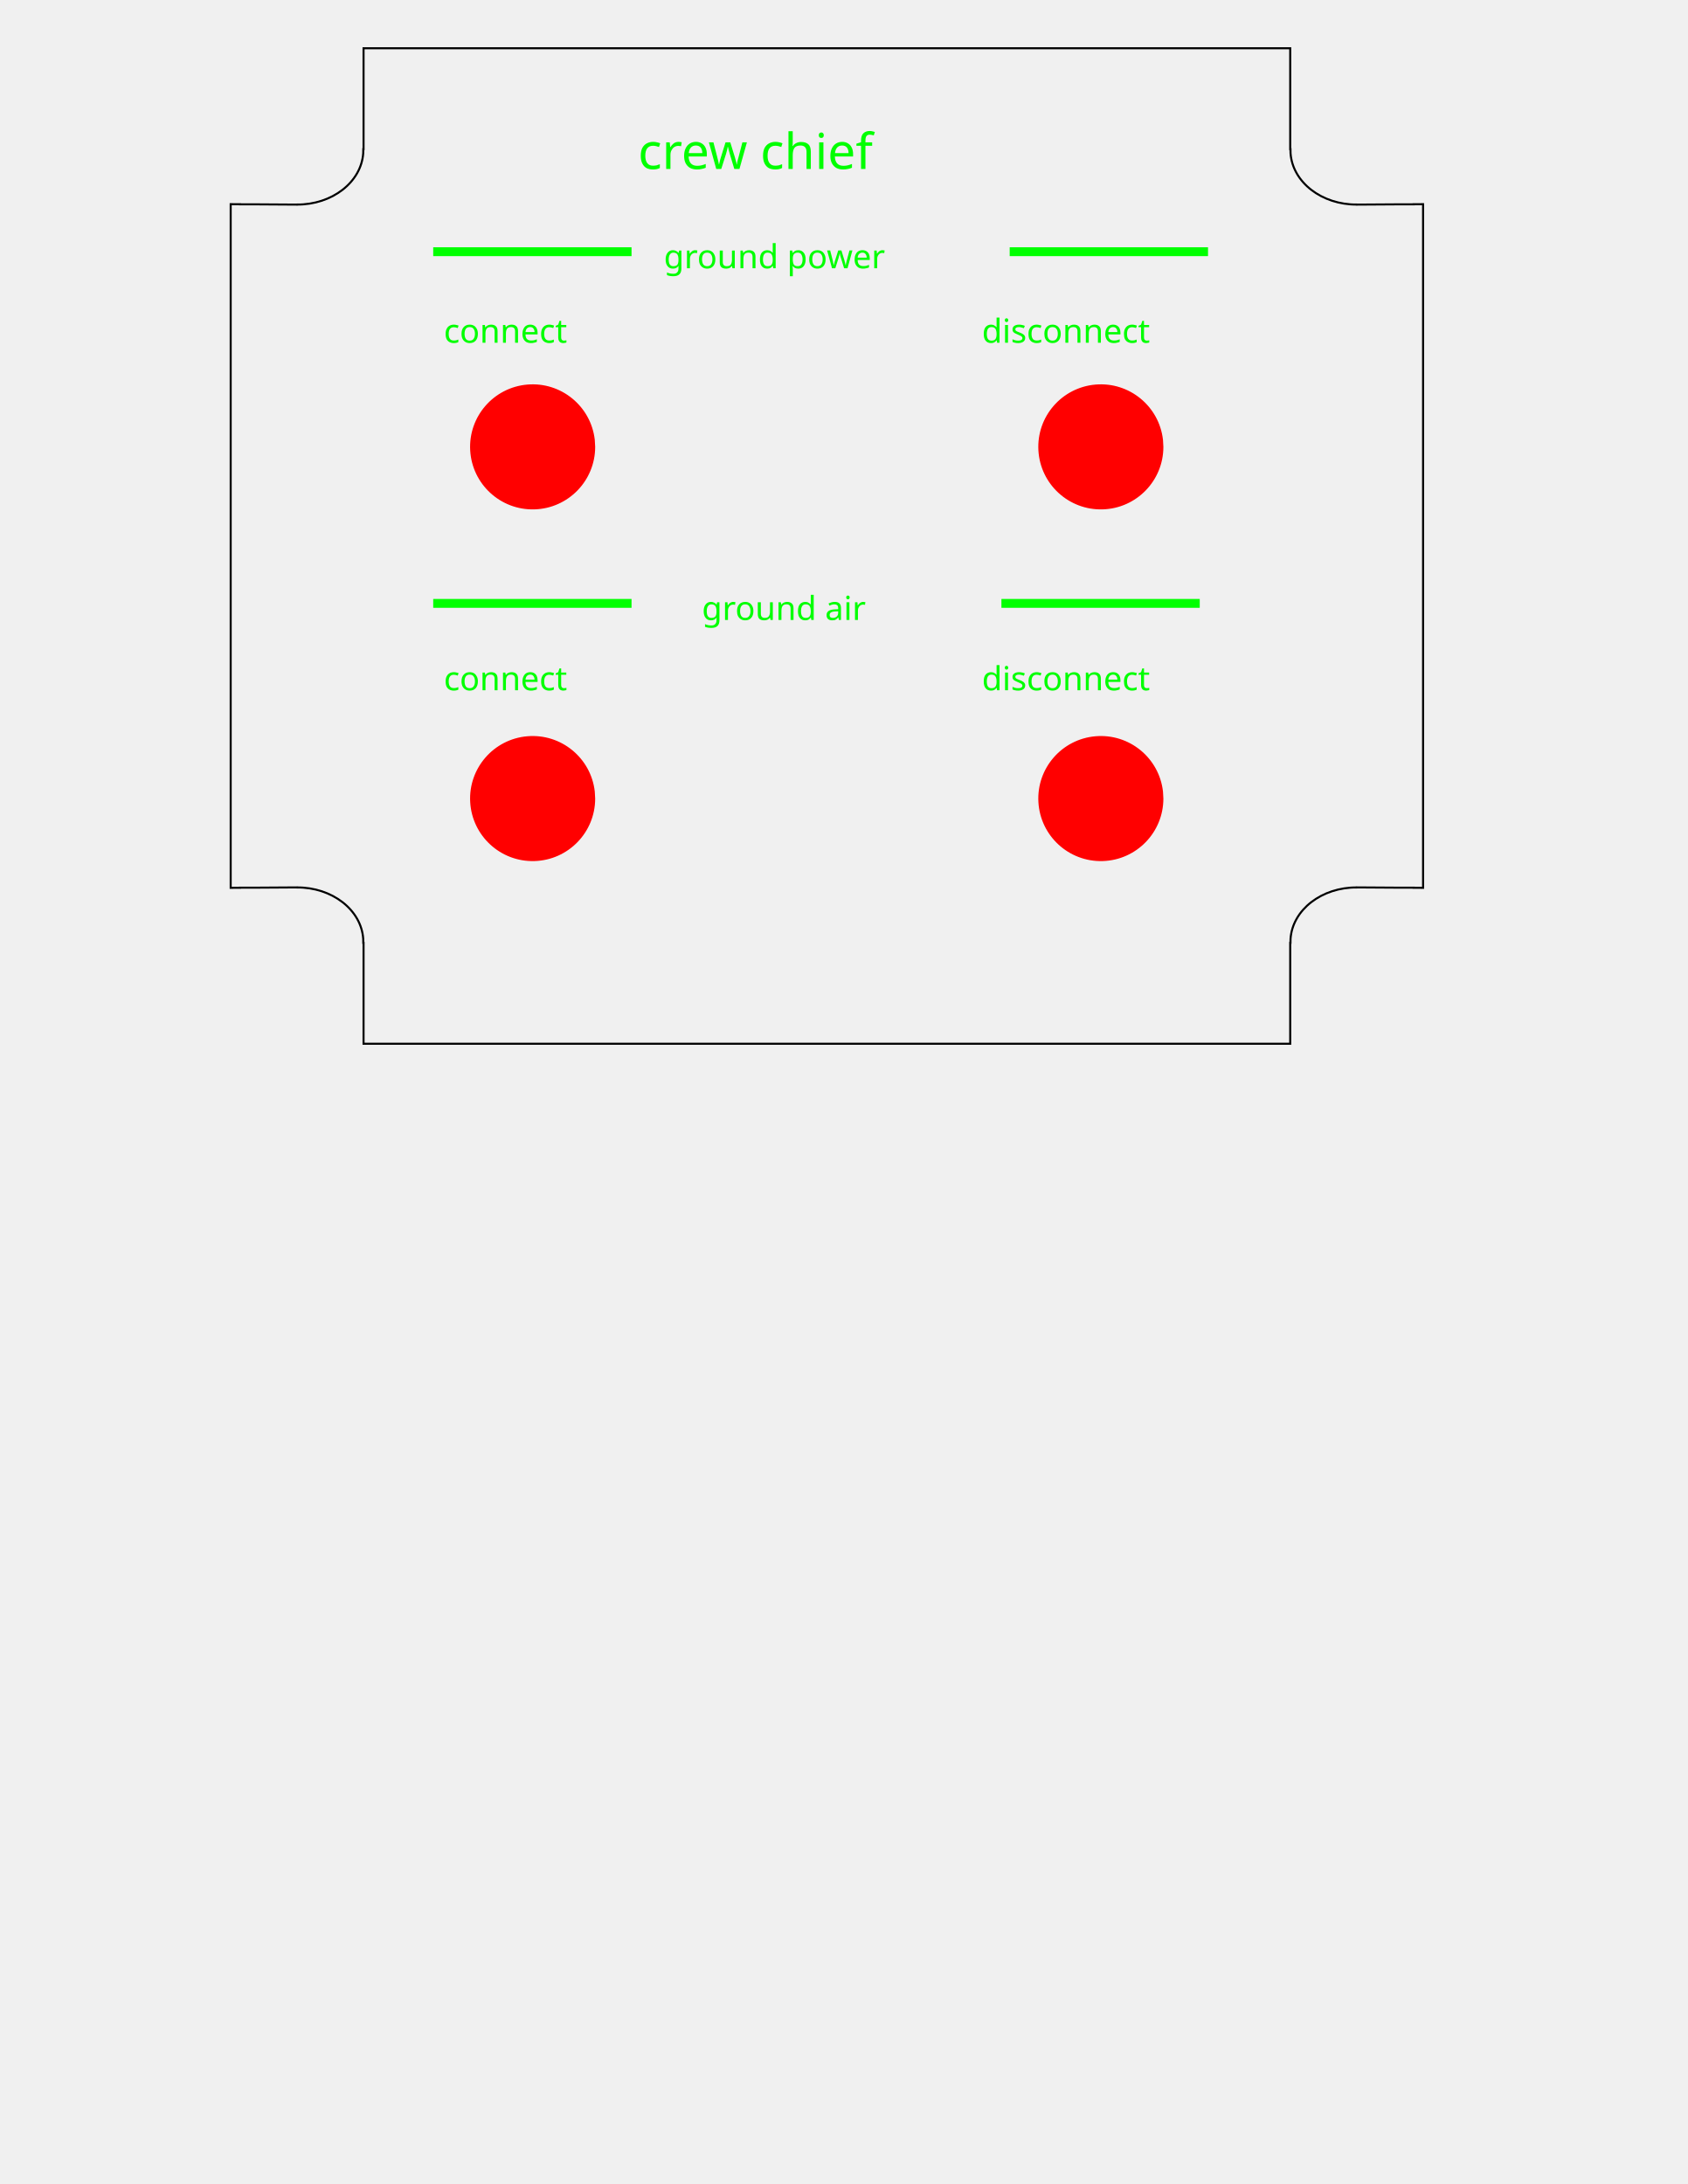
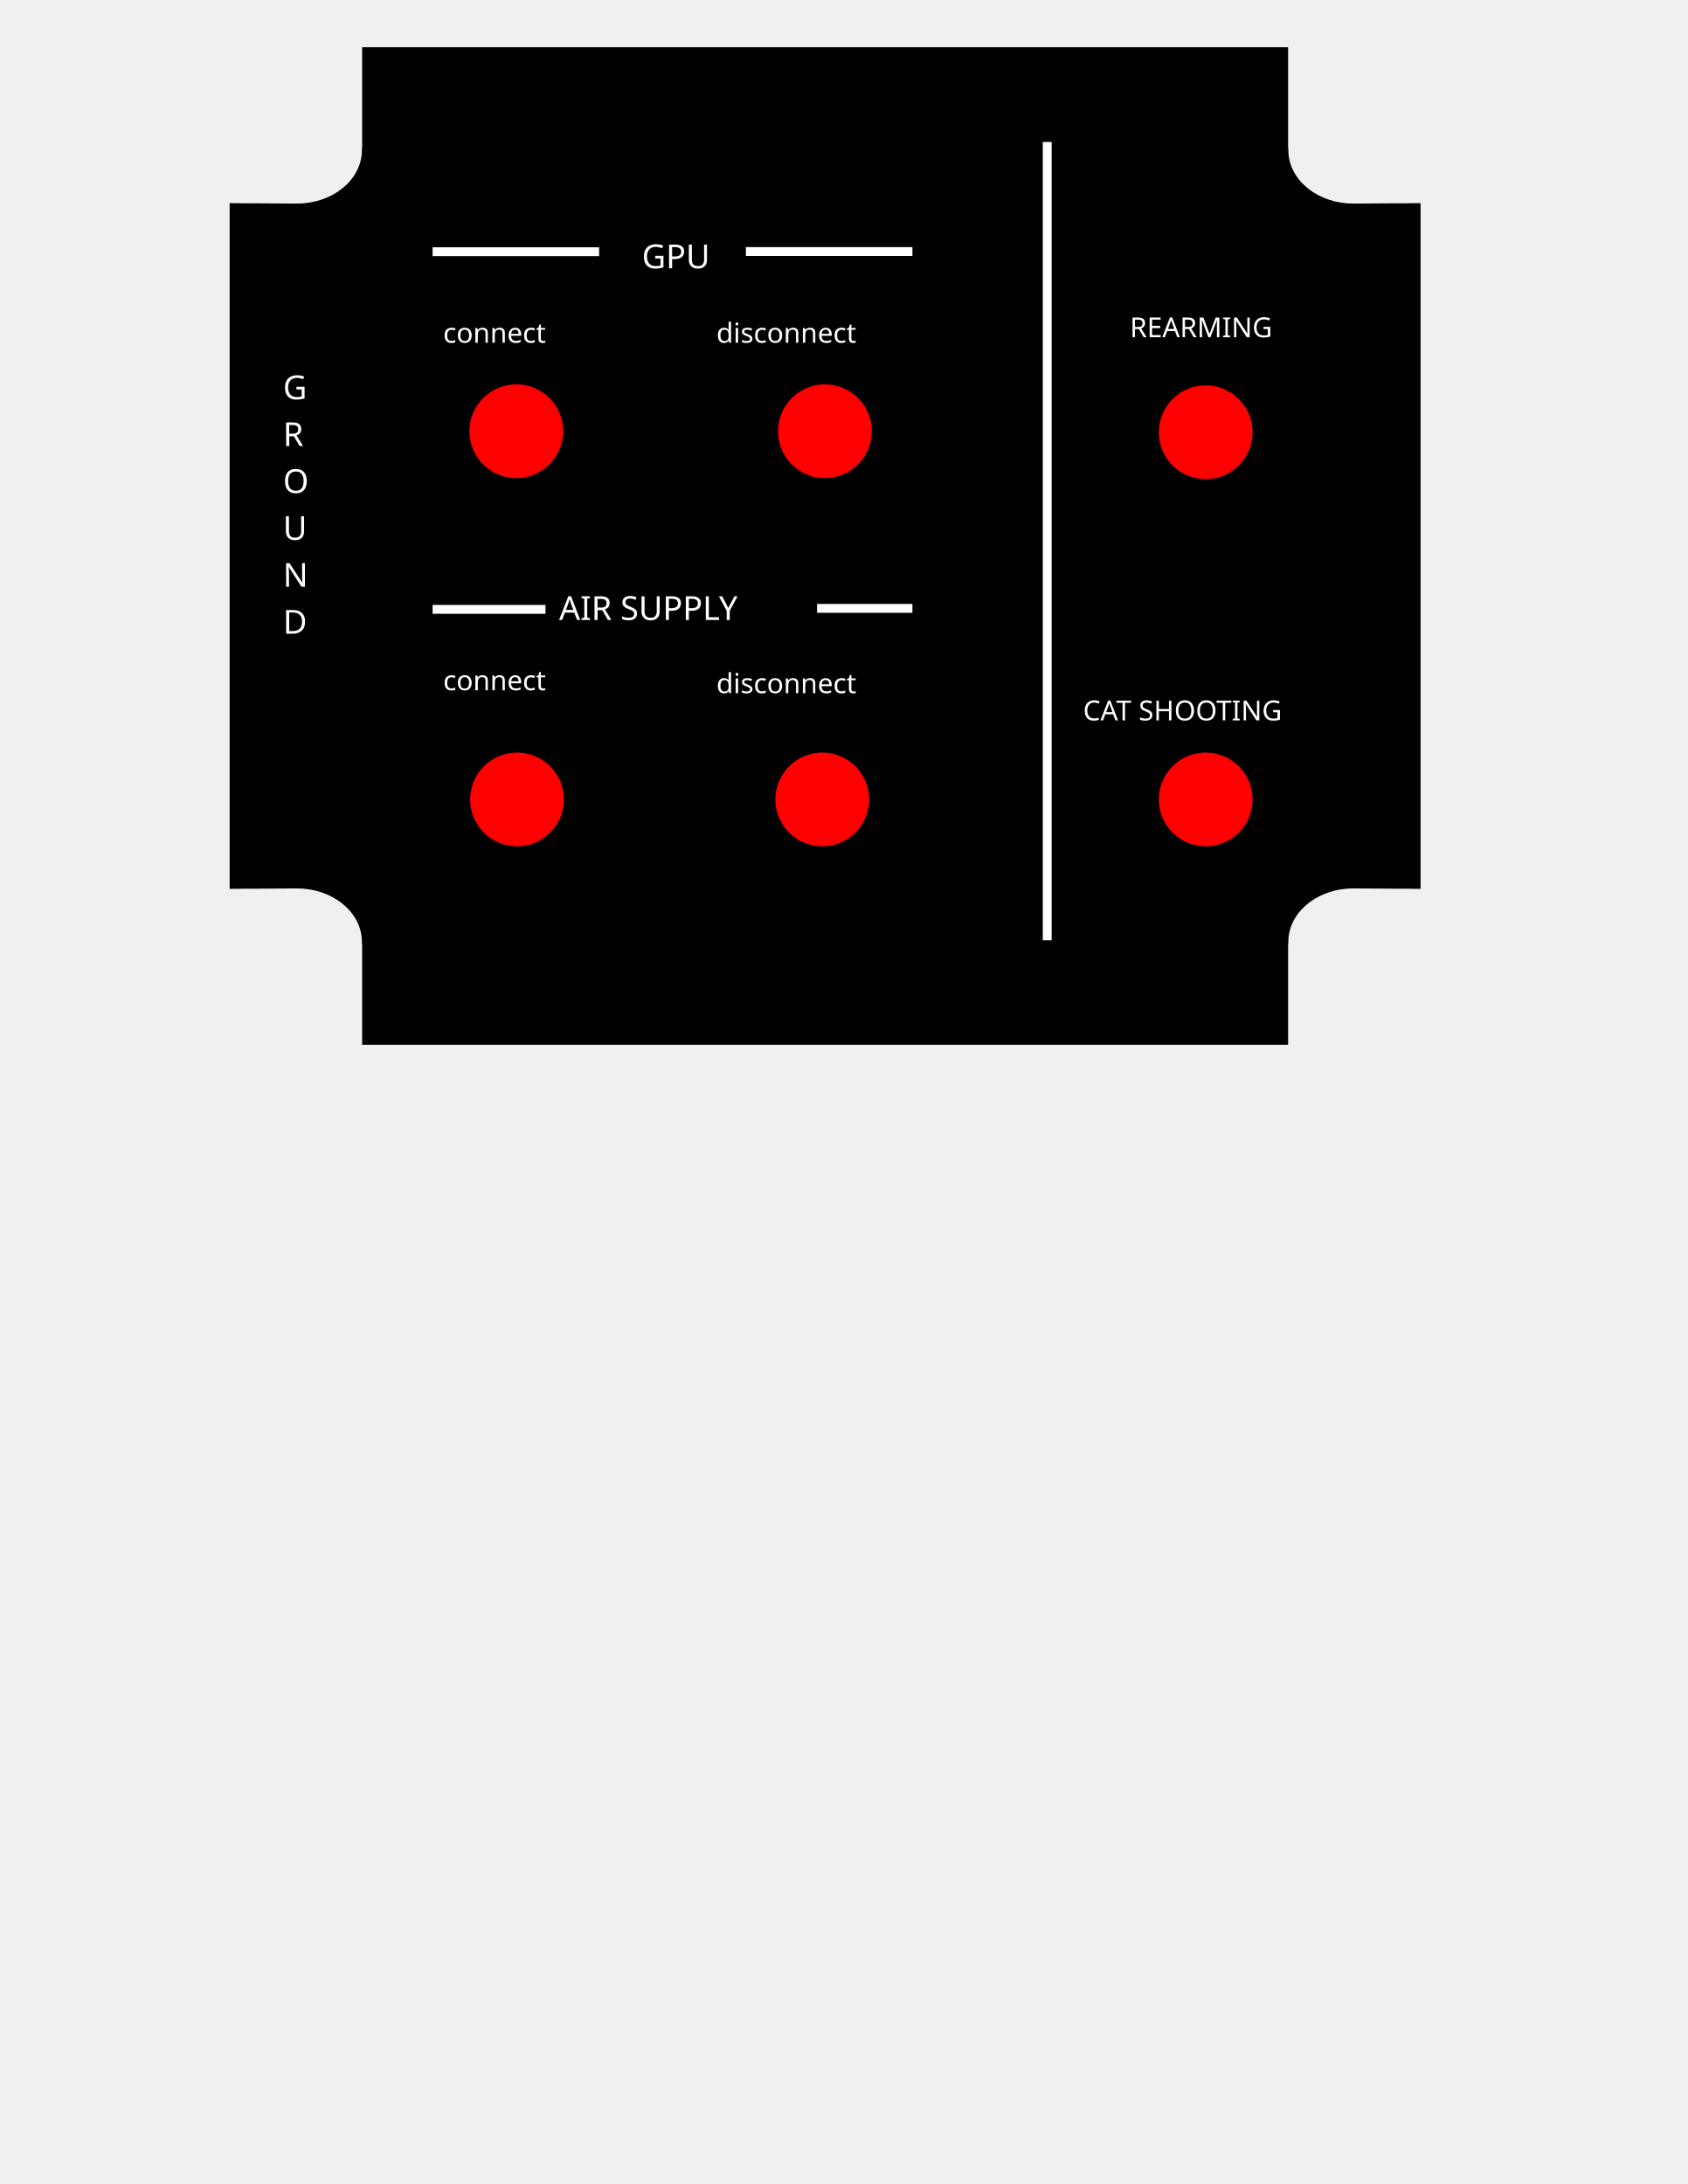
<svg xmlns="http://www.w3.org/2000/svg" width="8.5in" height="11in" viewBox="0 0 215.9 279.4" version="1.1" id="svg1685">
  <defs id="defs1679" />
  <g id="layer1">
-     <text xml:space="preserve" style="font-size:10.583px;line-height:1.25;font-family:'MS 33558';-inkscape-font-specification:'MS 33558, ';letter-spacing:0px;word-spacing:0px;fill:#00ff00;stroke-width:0.265" x="81.623" y="21.618" id="text2366">
-       <tspan id="tspan2364" x="81.623" y="21.618" style="font-size:6.35px;fill:#00ff00;stroke-width:0.265">crew chief</tspan>
+     <path id="rect4834" style="fill:#000000;fill-opacity:1;stroke:#000000;stroke-width:0.26" d="M 46.453,6.174 V 19.078 h -0.029 a 8.404,6.967 0 0 1 -0.013,0.522 8.404,6.967 0 0 1 -8.475,6.569 v 0.005 l -5.757,-0.037 -1.477,0.002 0.001,-0.011 -1.195,-0.008 v 87.46 l 1.195,-0.008 -0.001,-0.012 1.477,0.002 5.757,-0.037 v 0.005 a 8.404,6.967 0 0 1 8.475,6.57 8.404,6.967 0 0 1 0.013,0.522 h 0.029 v 12.904 H 164.637 v -12.904 h 0.029 a 8.404,6.967 0 0 1 0.013,-0.522 8.404,6.967 0 0 1 8.475,-6.57 v -0.005 l 5.757,0.037 1.477,-0.002 -0.001,0.011 1.195,0.008 V 26.12 l -1.195,0.008 0.001,0.011 -1.477,-0.002 -5.757,0.037 v -0.005 a 8.404,6.967 0 0 1 -8.475,-6.57 8.404,6.967 0 0 1 -0.013,-0.522 h -0.029 V 6.174 Z" />
+     <text xml:space="preserve" style="font-size:10.568px;line-height:1.25;font-family:'MS 33558';-inkscape-font-specification:'MS 33558, ';letter-spacing:0px;word-spacing:0px;fill:#ffffff;fill-opacity:1;stroke-width:0.264" x="36.094" y="51.116" id="text2366" transform="matrix(0.998514,-0.00312279,0.00313207,1.001478,0,0)">
+       <tspan x="36.094" y="51.116" style="font-style:normal;font-variant:normal;font-weight:normal;font-stretch:normal;font-size:4.233px;font-family:'MS 33558';-inkscape-font-specification:'MS 33558, Normal';font-variant-ligatures:normal;font-variant-caps:normal;font-variant-numeric:normal;font-variant-east-asian:normal;fill:#ffffff;fill-opacity:1;stroke-width:0.264" id="tspan857">G</tspan>
    </text>
-     <text xml:space="preserve" style="font-size:10.583px;line-height:1.25;font-family:'MS 33558';-inkscape-font-specification:'MS 33558, ';letter-spacing:0px;word-spacing:0px;fill:#00ff00;stroke-width:0.265" x="84.911" y="34.318" id="text2370">
-       <tspan id="tspan2368" x="84.911" y="34.318" style="font-size:4.233px;fill:#00ff00;stroke-width:0.265">ground power</tspan>
+     <text xml:space="preserve" style="font-style:normal;font-variant:normal;font-weight:normal;font-stretch:normal;font-size:4.233px;line-height:1.25;font-family:'MS 33558';-inkscape-font-specification:'MS 33558, Normal';font-variant-ligatures:normal;font-variant-caps:normal;font-variant-numeric:normal;font-variant-east-asian:normal;letter-spacing:0px;word-spacing:0px;fill:#ffffff;fill-opacity:1;stroke-width:0.264" x="82.222" y="34.267" id="text2370" transform="scale(0.9985189,1.001483)">
+       <tspan id="tspan2368" x="82.222" y="34.267" style="font-style:normal;font-variant:normal;font-weight:normal;font-stretch:normal;font-size:4.233px;font-family:'MS 33558';-inkscape-font-specification:'MS 33558, Normal';font-variant-ligatures:normal;font-variant-caps:normal;font-variant-numeric:normal;font-variant-east-asian:normal;fill:#ffffff;fill-opacity:1;stroke-width:0.264">GPU</tspan>
    </text>
-     <path style="fill:#ff0000;stroke:none;stroke-width:0.067" id="path3035" d="m 76.132,57.168 a 8,8 0 0 1 -7.772,7.997 8,8 0 0 1 -8.215,-7.541 8,8 0 0 1 7.305,-8.426 8,8 0 0 1 8.631,7.062" />
-     <path style="fill:#ff0000;stroke:none;stroke-width:0.067" id="path3035-2" d="m 148.814,57.168 a 8,8 0 0 1 -7.772,7.997 8,8 0 0 1 -8.215,-7.541 8,8 0 0 1 7.305,-8.426 8,8 0 0 1 8.631,7.062" />
-     <text xml:space="preserve" style="font-size:10.583px;line-height:1.25;font-family:'MS 33558';-inkscape-font-specification:'MS 33558, ';letter-spacing:0px;word-spacing:0px;fill:#00ff00;stroke-width:0.265" x="56.77" y="43.844" id="text2370-6">
-       <tspan id="tspan2368-09" x="56.77" y="43.844" style="font-size:4.233px;fill:#00ff00;stroke-width:0.265">connect</tspan>
+     <path style="fill:#ff0000;stroke:none;stroke-width:0.05" id="path3035" d="m 72.041,55.168 a 6,6 0 0 1 -5.829,5.998 6,6 0 0 1 -6.161,-5.656 6,6 0 0 1 5.478,-6.32 6,6 0 0 1 6.473,5.296" />
+     <text xml:space="preserve" style="font-size:3.528px;line-height:1.25;font-family:'MS 33558';-inkscape-font-specification:'MS 33558, Normal';letter-spacing:0px;word-spacing:0px;fill:#ffffff;fill-opacity:1;stroke-width:0.264;font-weight:normal;font-style:normal;font-stretch:normal;font-variant:normal;font-variant-ligatures:normal;font-variant-caps:normal;font-variant-numeric:normal;font-variant-east-asian:normal;" x="56.774" y="43.779" id="text2370-6" transform="scale(0.9985189,1.001483)">
+       <tspan id="tspan2368-09" x="56.774" y="43.779" style="font-size:3.528px;fill:#ffffff;fill-opacity:1;stroke-width:0.264;-inkscape-font-specification:'MS 33558, Normal';font-family:'MS 33558';font-weight:normal;font-style:normal;font-stretch:normal;font-variant:normal;font-variant-ligatures:normal;font-variant-caps:normal;font-variant-numeric:normal;font-variant-east-asian:normal;">connect</tspan>
    </text>
-     <text xml:space="preserve" style="font-size:10.583px;line-height:1.25;font-family:'MS 33558';-inkscape-font-specification:'MS 33558, ';letter-spacing:0px;word-spacing:0px;fill:#00ff00;stroke-width:0.265" x="125.601" y="43.843" id="text2370-6-3">
-       <tspan id="tspan2368-09-8" x="125.601" y="43.843" style="font-size:4.233px;fill:#00ff00;stroke-width:0.265">disconnect</tspan>
+     <text xml:space="preserve" style="font-style:normal;font-variant:normal;font-weight:normal;font-stretch:normal;font-size:3.528px;line-height:1.25;font-family:'MS 33558';-inkscape-font-specification:'MS 33558, Normal';font-variant-ligatures:normal;font-variant-caps:normal;font-variant-numeric:normal;font-variant-east-asian:normal;letter-spacing:0px;word-spacing:0px;fill:#ffffff;fill-opacity:1;stroke-width:0.264" x="91.776" y="43.779" id="text2370-6-3" transform="scale(0.9985189,1.001483)">
+       <tspan id="tspan2368-09-8" x="91.776" y="43.779" style="font-style:normal;font-variant:normal;font-weight:normal;font-stretch:normal;font-size:3.528px;font-family:'MS 33558';-inkscape-font-specification:'MS 33558, Normal';font-variant-ligatures:normal;font-variant-caps:normal;font-variant-numeric:normal;font-variant-east-asian:normal;fill:#ffffff;fill-opacity:1;stroke-width:0.264">disconnect</tspan>
    </text>
-     <rect style="fill:#00ff00;stroke:none;stroke-width:0.032" id="rect3342" width="25.368" height="1.132" x="129.154" y="31.634" />
-     <rect style="fill:#00ff00;stroke:none;stroke-width:0.032" id="rect3342-3" width="25.368" height="1.132" x="55.414" y="31.634" />
-     <text xml:space="preserve" style="font-size:10.583px;line-height:1.25;font-family:'MS 33558';-inkscape-font-specification:'MS 33558, ';letter-spacing:0px;word-spacing:0px;fill:#00ff00;stroke-width:0.265" x="89.777" y="79.309" id="text2370-2">
-       <tspan id="tspan2368-2" x="89.777" y="79.309" style="font-size:4.233px;fill:#00ff00;stroke-width:0.265">ground air</tspan>
+     <rect style="fill:#ffffff;fill-opacity:1;stroke:none;stroke-width:0.029" id="rect3342-3" width="21.302" height="1.132" x="55.337" y="31.634" />
+     <text xml:space="preserve" style="font-size:10.568px;line-height:1.25;font-family:'MS 33558';-inkscape-font-specification:'MS 33558, ';letter-spacing:0px;word-spacing:0px;fill:#ffffff;fill-opacity:1;stroke-width:0.264" x="71.62" y="79.192" id="text2370-2" transform="scale(0.9985189,1.001483)">
+       <tspan id="tspan2368-2" x="71.62" y="79.192" style="font-size:4.227px;fill:#ffffff;fill-opacity:1;stroke-width:0.264">AIR SUPPLY</tspan>
    </text>
-     <path style="fill:#ff0000;stroke:none;stroke-width:0.067" id="path3035-9" d="m 76.132,102.16 a 8,8 0 0 1 -7.772,7.997 8,8 0 0 1 -8.215,-7.541 8,8 0 0 1 7.305,-8.426 8,8 0 0 1 8.631,7.062" />
-     <path style="fill:#ff0000;stroke:none;stroke-width:0.067" id="path3035-2-1" d="m 148.814,102.16 a 8,8 0 0 1 -7.772,7.997 8,8 0 0 1 -8.215,-7.541 8,8 0 0 1 7.305,-8.426 8,8 0 0 1 8.631,7.062" />
-     <text xml:space="preserve" style="font-size:10.583px;line-height:1.25;font-family:'MS 33558';-inkscape-font-specification:'MS 33558, ';letter-spacing:0px;word-spacing:0px;fill:#00ff00;stroke-width:0.265" x="56.77" y="88.302" id="text2370-6-7">
-       <tspan id="tspan2368-09-4" x="56.77" y="88.302" style="font-size:4.233px;fill:#00ff00;stroke-width:0.265">connect</tspan>
+     <text xml:space="preserve" style="font-size:3.528px;line-height:1.25;font-family:'MS 33558';-inkscape-font-specification:'MS 33558, Normal';letter-spacing:0px;word-spacing:0px;fill:#ffffff;fill-opacity:1;stroke-width:0.264;font-weight:normal;font-style:normal;font-stretch:normal;font-variant:normal;font-variant-ligatures:normal;font-variant-caps:normal;font-variant-numeric:normal;font-variant-east-asian:normal;" x="56.774" y="88.172" id="text2370-6-7" transform="scale(0.9985189,1.001483)">
+       <tspan id="tspan2368-09-4" x="56.774" y="88.172" style="font-size:3.528px;fill:#ffffff;fill-opacity:1;stroke-width:0.264;-inkscape-font-specification:'MS 33558, Normal';font-family:'MS 33558';font-weight:normal;font-style:normal;font-stretch:normal;font-variant:normal;font-variant-ligatures:normal;font-variant-caps:normal;font-variant-numeric:normal;font-variant-east-asian:normal;">connect</tspan>
    </text>
-     <text xml:space="preserve" style="font-size:10.583px;line-height:1.25;font-family:'MS 33558';-inkscape-font-specification:'MS 33558, ';letter-spacing:0px;word-spacing:0px;fill:#00ff00;stroke-width:0.265" x="125.601" y="88.303" id="text2370-6-3-3">
-       <tspan id="tspan2368-09-8-4" x="125.601" y="88.303" style="font-size:4.233px;fill:#00ff00;stroke-width:0.265">disconnect</tspan>
+     <text xml:space="preserve" style="font-style:normal;font-variant:normal;font-weight:normal;font-stretch:normal;font-size:3.528px;line-height:1.25;font-family:'MS 33558';-inkscape-font-specification:'MS 33558, Normal';font-variant-ligatures:normal;font-variant-caps:normal;font-variant-numeric:normal;font-variant-east-asian:normal;letter-spacing:0px;word-spacing:0px;fill:#ffffff;fill-opacity:1;stroke-width:0.264" x="91.776" y="88.545" id="text2370-6-3-3" transform="scale(0.9985189,1.001483)">
+       <tspan id="tspan2368-09-8-4" x="91.776" y="88.545" style="font-style:normal;font-variant:normal;font-weight:normal;font-stretch:normal;font-size:3.528px;font-family:'MS 33558';-inkscape-font-specification:'MS 33558, Normal';font-variant-ligatures:normal;font-variant-caps:normal;font-variant-numeric:normal;font-variant-east-asian:normal;fill:#ffffff;fill-opacity:1;stroke-width:0.264">disconnect</tspan>
    </text>
-     <rect style="fill:#00ff00;stroke:none;stroke-width:0.032" id="rect3342-9" width="25.368" height="1.132" x="128.096" y="76.625" />
-     <rect style="fill:#00ff00;stroke:none;stroke-width:0.032" id="rect3342-3-0" width="25.368" height="1.132" x="55.414" y="76.625" />
-     <path id="rect4834" style="fill:none;fill-opacity:1;stroke:#000000;stroke-width:0.986" d="M 175.762 23.336 L 175.762 72.105 L 175.65 72.105 A 31.857 26.33 0 0 1 175.602 74.08 A 31.857 26.33 0 0 1 143.475 98.908 L 143.475 98.928 L 121.65 98.789 L 116.051 98.797 L 116.055 98.754 L 111.525 98.723 L 111.525 429.279 L 116.055 429.25 L 116.051 429.205 L 121.65 429.213 L 143.475 429.074 L 143.475 429.094 A 31.857 26.33 0 0 1 175.602 453.924 A 31.857 26.33 0 0 1 175.65 455.896 L 175.762 455.896 L 175.762 504.666 L 623.764 504.666 L 623.764 455.896 L 623.875 455.896 A 31.857 26.33 0 0 1 623.924 453.924 A 31.857 26.33 0 0 1 656.051 429.094 L 656.051 429.074 L 677.875 429.213 L 683.475 429.205 L 683.471 429.248 L 688 429.279 L 688 98.723 L 683.471 98.754 L 683.475 98.797 L 677.875 98.789 L 656.051 98.928 L 656.051 98.908 A 31.857 26.33 0 0 1 623.924 74.078 A 31.857 26.33 0 0 1 623.875 72.105 L 623.764 72.105 L 623.764 23.336 L 175.762 23.336 z " transform="scale(0.2645833)" />
+     <text xml:space="preserve" style="font-size:10.568px;line-height:1.25;font-family:'MS 33558';-inkscape-font-specification:'MS 33558, ';letter-spacing:0px;word-spacing:0px;fill:#ffffff;fill-opacity:1;stroke-width:0.264" x="36.078" y="57.097" id="text2366-5" transform="matrix(0.998514,-0.00312279,0.00313207,1.001478,0,0)">
+       <tspan x="36.078" y="57.097" style="font-style:normal;font-variant:normal;font-weight:normal;font-stretch:normal;font-size:4.233px;font-family:'MS 33558';-inkscape-font-specification:'MS 33558, Normal';font-variant-ligatures:normal;font-variant-caps:normal;font-variant-numeric:normal;font-variant-east-asian:normal;fill:#ffffff;fill-opacity:1;stroke-width:0.264" id="tspan857-3">R</tspan>
+     </text>
+     <text xml:space="preserve" style="font-size:10.568px;line-height:1.25;font-family:'MS 33558';-inkscape-font-specification:'MS 33558, ';letter-spacing:0px;word-spacing:0px;fill:#ffffff;fill-opacity:1;stroke-width:0.264" x="36.059" y="63.089" id="text2366-3" transform="matrix(0.998514,-0.00312279,0.00313207,1.001478,0,0)">
+       <tspan x="36.059" y="63.089" style="font-style:normal;font-variant:normal;font-weight:normal;font-stretch:normal;font-size:4.233px;font-family:'MS 33558';-inkscape-font-specification:'MS 33558, Normal';font-variant-ligatures:normal;font-variant-caps:normal;font-variant-numeric:normal;font-variant-east-asian:normal;fill:#ffffff;fill-opacity:1;stroke-width:0.264" id="tspan857-0">O</tspan>
+     </text>
+     <text xml:space="preserve" style="font-size:10.568px;line-height:1.25;font-family:'MS 33558';-inkscape-font-specification:'MS 33558, ';letter-spacing:0px;word-spacing:0px;fill:#ffffff;fill-opacity:1;stroke-width:0.264" x="36.04" y="69.081" id="text2366-30" transform="matrix(0.998514,-0.00312279,0.00313207,1.001478,0,0)">
+       <tspan x="36.04" y="69.081" style="font-style:normal;font-variant:normal;font-weight:normal;font-stretch:normal;font-size:4.233px;font-family:'MS 33558';-inkscape-font-specification:'MS 33558, Normal';font-variant-ligatures:normal;font-variant-caps:normal;font-variant-numeric:normal;font-variant-east-asian:normal;fill:#ffffff;fill-opacity:1;stroke-width:0.264" id="tspan857-6">U</tspan>
+     </text>
+     <text xml:space="preserve" style="font-size:10.568px;line-height:1.25;font-family:'MS 33558';-inkscape-font-specification:'MS 33558, ';letter-spacing:0px;word-spacing:0px;fill:#ffffff;fill-opacity:1;stroke-width:0.264" x="36.021" y="75.074" id="text2366-53" transform="matrix(0.998514,-0.00312279,0.00313207,1.001478,0,0)">
+       <tspan x="36.021" y="75.074" style="font-style:normal;font-variant:normal;font-weight:normal;font-stretch:normal;font-size:4.233px;font-family:'MS 33558';-inkscape-font-specification:'MS 33558, Normal';font-variant-ligatures:normal;font-variant-caps:normal;font-variant-numeric:normal;font-variant-east-asian:normal;fill:#ffffff;fill-opacity:1;stroke-width:0.264" id="tspan857-7">N</tspan>
+     </text>
+     <text xml:space="preserve" style="font-size:10.568px;line-height:1.25;font-family:'MS 33558';-inkscape-font-specification:'MS 33558, ';letter-spacing:0px;word-spacing:0px;fill:#ffffff;fill-opacity:1;stroke-width:0.264" x="36.003" y="81.061" id="text2366-7" transform="matrix(0.998514,-0.00312279,0.00313207,1.001478,0,0)">
+       <tspan x="36.003" y="81.061" style="font-style:normal;font-variant:normal;font-weight:normal;font-stretch:normal;font-size:4.233px;font-family:'MS 33558';-inkscape-font-specification:'MS 33558, Normal';font-variant-ligatures:normal;font-variant-caps:normal;font-variant-numeric:normal;font-variant-east-asian:normal;fill:#ffffff;fill-opacity:1;stroke-width:0.264" id="tspan857-1">D</tspan>
+     </text>
+     <path style="fill:#ff0000;stroke:none;stroke-width:0.05" id="path3035-2" d="m 111.518,55.168 a 6,6 0 0 1 -5.829,5.998 6,6 0 0 1 -6.161,-5.656 6,6 0 0 1 5.478,-6.32 6,6 0 0 1 6.473,5.296" />
+     <path style="fill:#ff0000;stroke:none;stroke-width:0.05" id="path3035-3" d="m 72.135,102.275 a 6,6 0 0 1 -5.829,5.998 6,6 0 0 1 -6.161,-5.656 6,6 0 0 1 5.478,-6.32 6,6 0 0 1 6.473,5.296" />
+     <path style="fill:#ff0000;stroke:none;stroke-width:0.05" id="path3035-8" d="m 111.178,102.275 a 6,6 0 0 1 -5.829,5.998 6,6 0 0 1 -6.161,-5.656 6,6 0 0 1 5.478,-6.32 6,6 0 0 1 6.473,5.296" />
+     <rect style="fill:#ffffff;fill-opacity:1;stroke:none;stroke-width:0.064" id="rect3342-0" width="102.124" height="1.132" x="18.161" y="-134.521" transform="rotate(90)" />
+     <text xml:space="preserve" style="font-style:normal;font-variant:normal;font-weight:normal;font-stretch:normal;font-size:3.528px;line-height:1.25;font-family:'MS 33558';-inkscape-font-specification:'MS 33558, Normal';font-variant-ligatures:normal;font-variant-caps:normal;font-variant-numeric:normal;font-variant-east-asian:normal;letter-spacing:0px;word-spacing:0px;fill:#ffffff;fill-opacity:1;stroke-width:0.264" x="144.738" y="43.076" id="text2370-6-3-7" transform="scale(0.9985189,1.001483)">
+       <tspan id="tspan2368-09-8-8" x="144.738" y="43.076" style="font-style:normal;font-variant:normal;font-weight:normal;font-stretch:normal;font-size:3.528px;font-family:'MS 33558';-inkscape-font-specification:'MS 33558, Normal';font-variant-ligatures:normal;font-variant-caps:normal;font-variant-numeric:normal;font-variant-east-asian:normal;fill:#ffffff;fill-opacity:1;stroke-width:0.264">REARMING</tspan>
+     </text>
+     <path style="fill:#ff0000;stroke:none;stroke-width:0.05" id="path3035-2-8" d="m 160.225,55.299 a 6,6 0 0 1 -5.829,5.998 6,6 0 0 1 -6.161,-5.656 6,6 0 0 1 5.478,-6.32 6,6 0 0 1 6.473,5.296" />
+     <text xml:space="preserve" style="font-style:normal;font-variant:normal;font-weight:normal;font-stretch:normal;font-size:3.528px;line-height:1.25;font-family:'MS 33558';-inkscape-font-specification:'MS 33558, Normal';font-variant-ligatures:normal;font-variant-caps:normal;font-variant-numeric:normal;font-variant-east-asian:normal;letter-spacing:0px;word-spacing:0px;fill:#ffffff;fill-opacity:1;stroke-width:0.264" x="138.742" y="92.021" id="text2370-6-3-8" transform="scale(0.9985189,1.001483)">
+       <tspan id="tspan2368-09-8-2" x="138.742" y="92.021" style="font-style:normal;font-variant:normal;font-weight:normal;font-stretch:normal;font-size:3.528px;font-family:'MS 33558';-inkscape-font-specification:'MS 33558, Normal';font-variant-ligatures:normal;font-variant-caps:normal;font-variant-numeric:normal;font-variant-east-asian:normal;fill:#ffffff;fill-opacity:1;stroke-width:0.264">CAT SHOOTING</tspan>
+     </text>
+     <path style="fill:#ff0000;stroke:none;stroke-width:0.05" id="path3035-2-1" d="m 160.225,102.275 a 6,6 0 0 1 -5.829,5.998 6,6 0 0 1 -6.161,-5.656 6,6 0 0 1 5.478,-6.32 6,6 0 0 1 6.473,5.296" />
+     <rect style="fill:#ffffff;fill-opacity:1;stroke:none;stroke-width:0.029" id="rect3342-3-7" width="21.302" height="1.132" x="95.409" y="31.613" />
+     <rect style="fill:#ffffff;fill-opacity:1;stroke:none;stroke-width:0.024" id="rect3342-3-78" width="14.442" height="1.132" x="55.337" y="77.388" />
+     <rect style="fill:#ffffff;fill-opacity:1;stroke:none;stroke-width:0.022" id="rect3342-3-72" width="12.197" height="1.132" x="104.514" y="77.263" />
  </g>
</svg>
